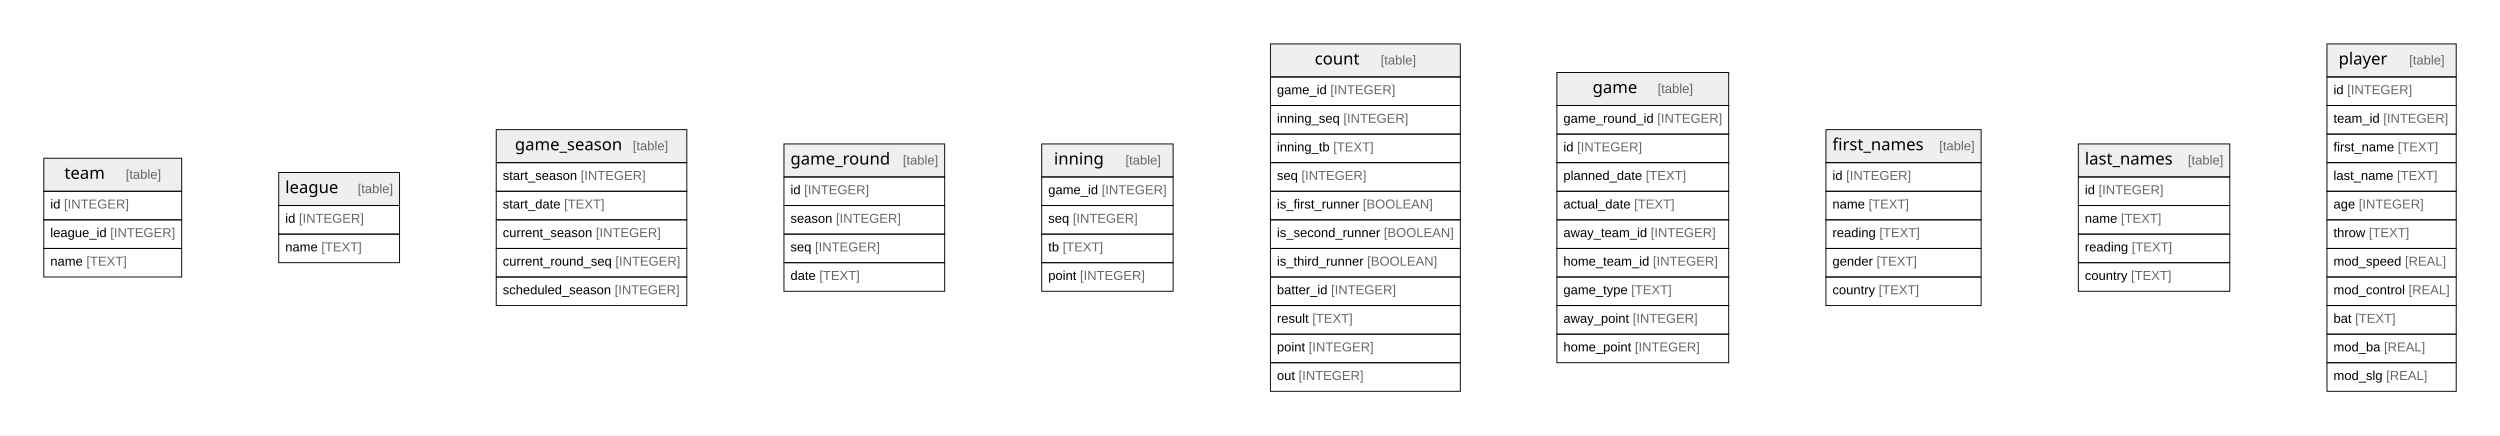
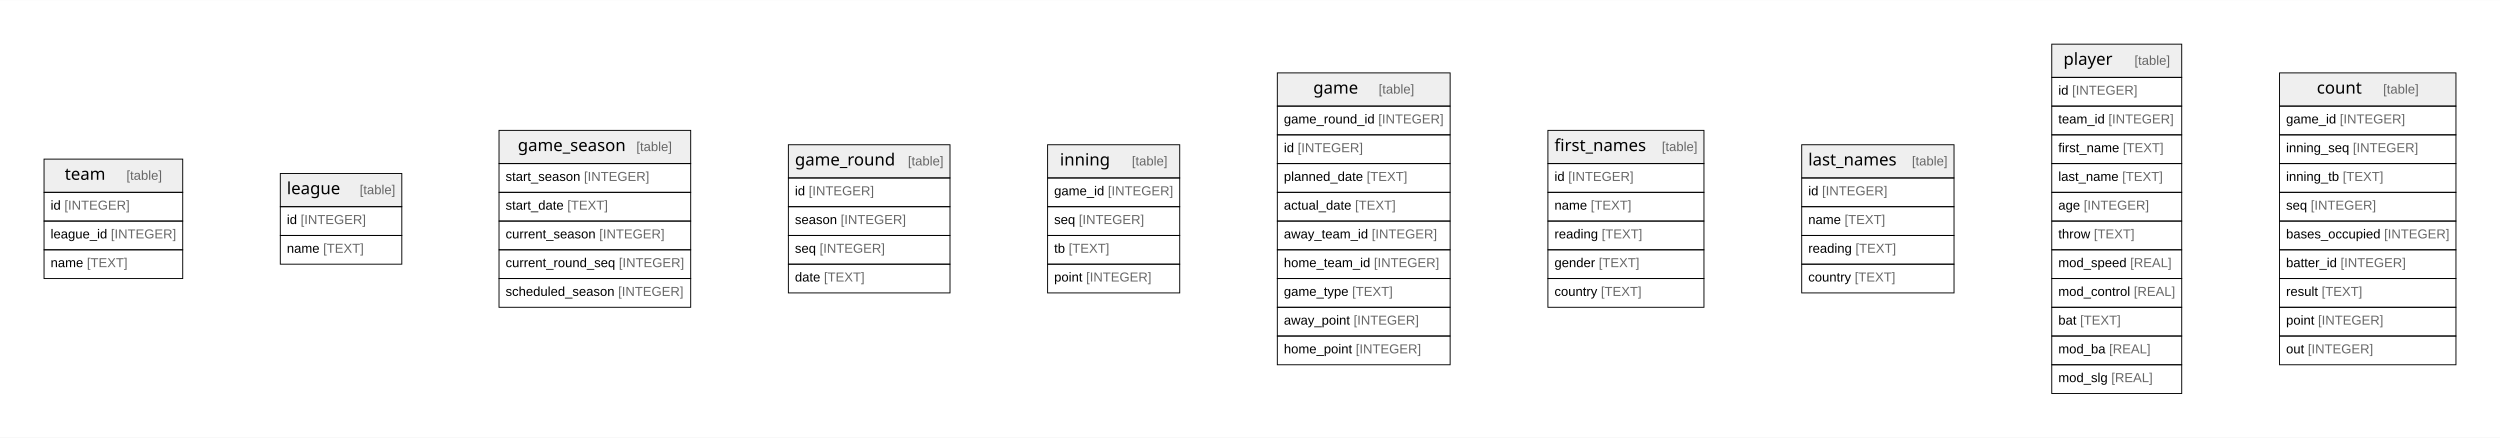
- <svg xmlns="http://www.w3.org/2000/svg" width="2694pt" height="469pt" viewBox="0.00 0.00 2694.35 468.80">
+ <svg xmlns="http://www.w3.org/2000/svg" width="2679pt" height="469pt" viewBox="0.00 0.00 2679.25 468.80">
  <g id="graph0" class="graph" transform="scale(1 1) rotate(0) translate(4 464.8)">
-     <polygon fill="white" stroke="none" points="-4,4 -4,-464.8 2690.35,-464.8 2690.35,4 -4,4" />
+     <polygon fill="white" stroke="none" points="-4,4 -4,-464.8 2675.25,-464.8 2675.25,4 -4,4" />
    <g id="node1" class="node">
      <polygon fill="#efefef" stroke="none" points="43.2,-258.8 43.2,-294.4 191.82,-294.4 191.82,-258.8 43.2,-258.8" />
      <polygon fill="none" stroke="black" points="43.2,-258.8 43.2,-294.4 191.82,-294.4 191.82,-258.8 43.2,-258.8" />
      <text text-anchor="start" x="65.39" y="-272.2" font-family="Arial Bold" font-size="18.00">team</text>
      <text text-anchor="start" x="100.37" y="-272.2" font-family="Arial" font-size="14.00">    </text>
      <text text-anchor="start" x="131.49" y="-272.2" font-family="Arial" font-size="14.00" fill="#666666">[table]</text>
      <polygon fill="none" stroke="black" points="43.2,-228 43.2,-258.8 191.82,-258.8 191.82,-228 43.2,-228" />
      <text text-anchor="start" x="50.2" y="-240.2" font-family="Arial" font-size="14.00">id </text>
      <text text-anchor="start" x="64.99" y="-240.2" font-family="Arial" font-size="14.00" fill="#666666">[INTEGER]</text>
      <polygon fill="none" stroke="black" points="43.2,-197.2 43.2,-228 191.82,-228 191.82,-197.2 43.2,-197.2" />
      <text text-anchor="start" x="50.2" y="-209.4" font-family="Arial" font-size="14.00">league_id </text>
      <text text-anchor="start" x="114.81" y="-209.4" font-family="Arial" font-size="14.00" fill="#666666">[INTEGER]</text>
      <polygon fill="none" stroke="black" points="43.2,-166.4 43.2,-197.2 191.82,-197.2 191.82,-166.4 43.2,-166.4" />
      <text text-anchor="start" x="50.2" y="-178.6" font-family="Arial" font-size="14.00">name </text>
      <text text-anchor="start" x="89.11" y="-178.6" font-family="Arial" font-size="14.00" fill="#666666">[TEXT]</text>
    </g>
    <g id="node2" class="node">
      <polygon fill="#efefef" stroke="none" points="296.4,-243.4 296.4,-279 426.62,-279 426.62,-243.4 296.4,-243.4" />
      <polygon fill="none" stroke="black" points="296.4,-243.4 296.4,-279 426.62,-279 426.62,-243.4 296.4,-243.4" />
      <text text-anchor="start" x="303.4" y="-256.8" font-family="Arial Bold" font-size="18.00">league</text>
      <text text-anchor="start" x="350.37" y="-256.8" font-family="Arial" font-size="14.00">    </text>
      <text text-anchor="start" x="381.48" y="-256.8" font-family="Arial" font-size="14.00" fill="#666666">[table]</text>
      <polygon fill="none" stroke="black" points="296.4,-212.6 296.4,-243.4 426.62,-243.4 426.62,-212.6 296.4,-212.6" />
      <text text-anchor="start" x="303.4" y="-224.8" font-family="Arial" font-size="14.00">id </text>
      <text text-anchor="start" x="318.18" y="-224.8" font-family="Arial" font-size="14.00" fill="#666666">[INTEGER]</text>
      <polygon fill="none" stroke="black" points="296.4,-181.8 296.4,-212.6 426.62,-212.6 426.62,-181.8 296.4,-181.8" />
      <text text-anchor="start" x="303.4" y="-194" font-family="Arial" font-size="14.00">name </text>
      <text text-anchor="start" x="342.31" y="-194" font-family="Arial" font-size="14.00" fill="#666666">[TEXT]</text>
    </g>
    <g id="node3" class="node">
      <polygon fill="#efefef" stroke="none" points="530.8,-289.6 530.8,-325.2 736.22,-325.2 736.22,-289.6 530.8,-289.6" />
      <polygon fill="none" stroke="black" points="530.8,-289.6 530.8,-325.2 736.22,-325.2 736.22,-289.6 530.8,-289.6" />
      <text text-anchor="start" x="550.9" y="-303" font-family="Arial Bold" font-size="18.00">game_season</text>
      <text text-anchor="start" x="646.87" y="-303" font-family="Arial" font-size="14.00">    </text>
      <text text-anchor="start" x="677.98" y="-303" font-family="Arial" font-size="14.00" fill="#666666">[table]</text>
      <polygon fill="none" stroke="black" points="530.8,-258.8 530.8,-289.6 736.22,-289.6 736.22,-258.8 530.8,-258.8" />
      <text text-anchor="start" x="537.8" y="-271" font-family="Arial" font-size="14.00">start_season </text>
      <text text-anchor="start" x="621.85" y="-271" font-family="Arial" font-size="14.00" fill="#666666">[INTEGER]</text>
      <polygon fill="none" stroke="black" points="530.8,-228 530.8,-258.8 736.22,-258.8 736.22,-228 530.8,-228" />
      <text text-anchor="start" x="537.8" y="-240.2" font-family="Arial" font-size="14.00">start_date </text>
      <text text-anchor="start" x="603.95" y="-240.2" font-family="Arial" font-size="14.00" fill="#666666">[TEXT]</text>
      <polygon fill="none" stroke="black" points="530.8,-197.2 530.8,-228 736.22,-228 736.22,-197.2 530.8,-197.2" />
      <text text-anchor="start" x="537.8" y="-209.4" font-family="Arial" font-size="14.00">current_season </text>
      <text text-anchor="start" x="638.19" y="-209.4" font-family="Arial" font-size="14.00" fill="#666666">[INTEGER]</text>
      <polygon fill="none" stroke="black" points="530.8,-166.4 530.8,-197.2 736.22,-197.2 736.22,-166.4 530.8,-166.4" />
      <text text-anchor="start" x="537.8" y="-178.6" font-family="Arial" font-size="14.00">current_round_seq </text>
      <text text-anchor="start" x="659.21" y="-178.6" font-family="Arial" font-size="14.00" fill="#666666">[INTEGER]</text>
      <polygon fill="none" stroke="black" points="530.8,-135.6 530.8,-166.4 736.22,-166.4 736.22,-135.6 530.8,-135.6" />
      <text text-anchor="start" x="537.8" y="-147.8" font-family="Arial" font-size="14.00">scheduled_season </text>
      <text text-anchor="start" x="658.45" y="-147.8" font-family="Arial" font-size="14.00" fill="#666666">[INTEGER]</text>
    </g>
    <g id="node4" class="node">
      <polygon fill="#efefef" stroke="none" points="840.9,-274.2 840.9,-309.8 1014.12,-309.8 1014.12,-274.2 840.9,-274.2" />
      <polygon fill="none" stroke="black" points="840.9,-274.2 840.9,-309.8 1014.12,-309.8 1014.12,-274.2 840.9,-274.2" />
      <text text-anchor="start" x="847.9" y="-287.6" font-family="Arial Bold" font-size="18.00">game_round</text>
      <text text-anchor="start" x="937.87" y="-287.6" font-family="Arial" font-size="14.00">    </text>
      <text text-anchor="start" x="968.99" y="-287.6" font-family="Arial" font-size="14.00" fill="#666666">[table]</text>
      <polygon fill="none" stroke="black" points="840.9,-243.4 840.9,-274.2 1014.12,-274.2 1014.12,-243.4 840.9,-243.4" />
      <text text-anchor="start" x="847.9" y="-255.6" font-family="Arial" font-size="14.00">id </text>
      <text text-anchor="start" x="862.68" y="-255.6" font-family="Arial" font-size="14.00" fill="#666666">[INTEGER]</text>
      <polygon fill="none" stroke="black" points="840.9,-212.6 840.9,-243.4 1014.12,-243.4 1014.12,-212.6 840.9,-212.6" />
      <text text-anchor="start" x="847.9" y="-224.8" font-family="Arial" font-size="14.00">season </text>
      <text text-anchor="start" x="896.93" y="-224.8" font-family="Arial" font-size="14.00" fill="#666666">[INTEGER]</text>
      <polygon fill="none" stroke="black" points="840.9,-181.8 840.9,-212.6 1014.12,-212.6 1014.12,-181.8 840.9,-181.8" />
      <text text-anchor="start" x="847.9" y="-194" font-family="Arial" font-size="14.00">seq </text>
      <text text-anchor="start" x="874.36" y="-194" font-family="Arial" font-size="14.00" fill="#666666">[INTEGER]</text>
      <polygon fill="none" stroke="black" points="840.9,-151 840.9,-181.8 1014.12,-181.8 1014.12,-151 840.9,-151" />
      <text text-anchor="start" x="847.9" y="-163.2" font-family="Arial" font-size="14.00">date </text>
      <text text-anchor="start" x="879.03" y="-163.2" font-family="Arial" font-size="14.00" fill="#666666">[TEXT]</text>
    </g>
    <g id="node5" class="node">
      <polygon fill="#efefef" stroke="none" points="1118.71,-274.2 1118.71,-309.8 1260.31,-309.8 1260.31,-274.2 1118.71,-274.2" />
      <polygon fill="none" stroke="black" points="1118.71,-274.2 1118.71,-309.8 1260.31,-309.8 1260.31,-274.2 1118.71,-274.2" />
      <text text-anchor="start" x="1131.88" y="-287.6" font-family="Arial Bold" font-size="18.00">inning</text>
      <text text-anchor="start" x="1177.88" y="-287.6" font-family="Arial" font-size="14.00">    </text>
      <text text-anchor="start" x="1209" y="-287.6" font-family="Arial" font-size="14.00" fill="#666666">[table]</text>
      <polygon fill="none" stroke="black" points="1118.71,-243.4 1118.71,-274.2 1260.31,-274.2 1260.31,-243.4 1118.71,-243.4" />
      <text text-anchor="start" x="1125.71" y="-255.6" font-family="Arial" font-size="14.00">game_id </text>
      <text text-anchor="start" x="1183.3" y="-255.6" font-family="Arial" font-size="14.00" fill="#666666">[INTEGER]</text>
      <polygon fill="none" stroke="black" points="1118.71,-212.6 1118.71,-243.4 1260.31,-243.4 1260.31,-212.6 1118.71,-212.6" />
      <text text-anchor="start" x="1125.71" y="-224.8" font-family="Arial" font-size="14.00">seq </text>
      <text text-anchor="start" x="1152.17" y="-224.8" font-family="Arial" font-size="14.00" fill="#666666">[INTEGER]</text>
      <polygon fill="none" stroke="black" points="1118.71,-181.8 1118.71,-212.6 1260.31,-212.6 1260.31,-181.8 1118.71,-181.8" />
      <text text-anchor="start" x="1125.71" y="-194" font-family="Arial" font-size="14.00">tb </text>
      <text text-anchor="start" x="1141.28" y="-194" font-family="Arial" font-size="14.00" fill="#666666">[TEXT]</text>
      <polygon fill="none" stroke="black" points="1118.71,-151 1118.71,-181.8 1260.31,-181.8 1260.31,-151 1118.71,-151" />
      <text text-anchor="start" x="1125.71" y="-163.2" font-family="Arial" font-size="14.00">point </text>
      <text text-anchor="start" x="1159.96" y="-163.2" font-family="Arial" font-size="14.00" fill="#666666">[INTEGER]</text>
    </g>
    <g id="node6" class="node">
-       <polygon fill="#efefef" stroke="none" points="1365.18,-382 1365.18,-417.6 1569.84,-417.6 1569.84,-382 1365.18,-382" />
-       <polygon fill="none" stroke="black" points="1365.18,-382 1365.18,-417.6 1569.84,-417.6 1569.84,-382 1365.18,-382" />
-       <text text-anchor="start" x="1412.89" y="-395.4" font-family="Arial Bold" font-size="18.00">count</text>
-       <text text-anchor="start" x="1452.88" y="-395.4" font-family="Arial" font-size="14.00">    </text>
-       <text text-anchor="start" x="1483.99" y="-395.4" font-family="Arial" font-size="14.00" fill="#666666">[table]</text>
-       <polygon fill="none" stroke="black" points="1365.18,-351.2 1365.18,-382 1569.84,-382 1569.84,-351.2 1365.18,-351.2" />
-       <text text-anchor="start" x="1372.18" y="-363.4" font-family="Arial" font-size="14.00">game_id </text>
-       <text text-anchor="start" x="1429.78" y="-363.4" font-family="Arial" font-size="14.00" fill="#666666">[INTEGER]</text>
-       <polygon fill="none" stroke="black" points="1365.18,-320.4 1365.18,-351.2 1569.84,-351.2 1569.84,-320.4 1365.18,-320.4" />
-       <text text-anchor="start" x="1372.18" y="-332.6" font-family="Arial" font-size="14.00">inning_seq </text>
-       <text text-anchor="start" x="1443.8" y="-332.6" font-family="Arial" font-size="14.00" fill="#666666">[INTEGER]</text>
-       <polygon fill="none" stroke="black" points="1365.18,-289.6 1365.18,-320.4 1569.84,-320.4 1569.84,-289.6 1365.18,-289.6" />
-       <text text-anchor="start" x="1372.18" y="-301.8" font-family="Arial" font-size="14.00">inning_tb </text>
-       <text text-anchor="start" x="1432.9" y="-301.8" font-family="Arial" font-size="14.00" fill="#666666">[TEXT]</text>
-       <polygon fill="none" stroke="black" points="1365.18,-258.8 1365.18,-289.6 1569.84,-289.6 1569.84,-258.8 1365.18,-258.8" />
-       <text text-anchor="start" x="1372.18" y="-271" font-family="Arial" font-size="14.00">seq </text>
-       <text text-anchor="start" x="1398.64" y="-271" font-family="Arial" font-size="14.00" fill="#666666">[INTEGER]</text>
-       <polygon fill="none" stroke="black" points="1365.18,-228 1365.18,-258.8 1569.84,-258.8 1569.84,-228 1365.18,-228" />
-       <text text-anchor="start" x="1372.18" y="-240.2" font-family="Arial" font-size="14.00">is_first_runner </text>
-       <text text-anchor="start" x="1464.78" y="-240.2" font-family="Arial" font-size="14.00" fill="#666666">[BOOLEAN]</text>
-       <polygon fill="none" stroke="black" points="1365.18,-197.2 1365.18,-228 1569.84,-228 1569.84,-197.2 1365.18,-197.2" />
-       <text text-anchor="start" x="1372.18" y="-209.4" font-family="Arial" font-size="14.00">is_second_runner </text>
-       <text text-anchor="start" x="1487.37" y="-209.4" font-family="Arial" font-size="14.00" fill="#666666">[BOOLEAN]</text>
-       <polygon fill="none" stroke="black" points="1365.18,-166.4 1365.18,-197.2 1569.84,-197.2 1569.84,-166.4 1365.18,-166.4" />
-       <text text-anchor="start" x="1372.18" y="-178.6" font-family="Arial" font-size="14.00">is_third_runner </text>
-       <text text-anchor="start" x="1469.46" y="-178.6" font-family="Arial" font-size="14.00" fill="#666666">[BOOLEAN]</text>
-       <polygon fill="none" stroke="black" points="1365.18,-135.6 1365.18,-166.4 1569.84,-166.4 1569.84,-135.6 1365.18,-135.6" />
-       <text text-anchor="start" x="1372.18" y="-147.8" font-family="Arial" font-size="14.00">batter_id </text>
-       <text text-anchor="start" x="1430.55" y="-147.8" font-family="Arial" font-size="14.00" fill="#666666">[INTEGER]</text>
-       <polygon fill="none" stroke="black" points="1365.18,-104.8 1365.18,-135.6 1569.84,-135.6 1569.84,-104.8 1365.18,-104.8" />
-       <text text-anchor="start" x="1372.18" y="-117" font-family="Arial" font-size="14.00">result </text>
-       <text text-anchor="start" x="1410.31" y="-117" font-family="Arial" font-size="14.00" fill="#666666">[TEXT]</text>
-       <polygon fill="none" stroke="black" points="1365.18,-74 1365.18,-104.8 1569.84,-104.8 1569.84,-74 1365.18,-74" />
-       <text text-anchor="start" x="1372.18" y="-86.2" font-family="Arial" font-size="14.00">point </text>
-       <text text-anchor="start" x="1406.43" y="-86.2" font-family="Arial" font-size="14.00" fill="#666666">[INTEGER]</text>
-       <polygon fill="none" stroke="black" points="1365.18,-43.2 1365.18,-74 1569.84,-74 1569.84,-43.2 1365.18,-43.2" />
-       <text text-anchor="start" x="1372.18" y="-55.4" font-family="Arial" font-size="14.00">out </text>
-       <text text-anchor="start" x="1395.53" y="-55.4" font-family="Arial" font-size="14.00" fill="#666666">[INTEGER]</text>
+       <polygon fill="#efefef" stroke="none" points="1364.91,-351.2 1364.91,-386.8 1550.11,-386.8 1550.11,-351.2 1364.91,-351.2" />
+       <polygon fill="none" stroke="black" points="1364.91,-351.2 1364.91,-386.8 1550.11,-386.8 1550.11,-351.2 1364.91,-351.2" />
+       <text text-anchor="start" x="1403.39" y="-364.6" font-family="Arial Bold" font-size="18.00">game</text>
+       <text text-anchor="start" x="1442.37" y="-364.6" font-family="Arial" font-size="14.00">    </text>
+       <text text-anchor="start" x="1473.49" y="-364.6" font-family="Arial" font-size="14.00" fill="#666666">[table]</text>
+       <polygon fill="none" stroke="black" points="1364.91,-320.4 1364.91,-351.2 1550.11,-351.2 1550.11,-320.4 1364.91,-320.4" />
+       <text text-anchor="start" x="1371.91" y="-332.6" font-family="Arial" font-size="14.00">game_round_id </text>
+       <text text-anchor="start" x="1473.1" y="-332.6" font-family="Arial" font-size="14.00" fill="#666666">[INTEGER]</text>
+       <polygon fill="none" stroke="black" points="1364.91,-289.6 1364.91,-320.4 1550.11,-320.4 1550.11,-289.6 1364.91,-289.6" />
+       <text text-anchor="start" x="1371.91" y="-301.8" font-family="Arial" font-size="14.00">id </text>
+       <text text-anchor="start" x="1386.7" y="-301.8" font-family="Arial" font-size="14.00" fill="#666666">[INTEGER]</text>
+       <polygon fill="none" stroke="black" points="1364.91,-258.8 1364.91,-289.6 1550.11,-289.6 1550.11,-258.8 1364.91,-258.8" />
+       <text text-anchor="start" x="1371.91" y="-271" font-family="Arial" font-size="14.00">planned_date </text>
+       <text text-anchor="start" x="1460.66" y="-271" font-family="Arial" font-size="14.00" fill="#666666">[TEXT]</text>
+       <polygon fill="none" stroke="black" points="1364.91,-228 1364.91,-258.8 1550.11,-258.8 1550.11,-228 1364.91,-228" />
+       <text text-anchor="start" x="1371.91" y="-240.2" font-family="Arial" font-size="14.00">actual_date </text>
+       <text text-anchor="start" x="1448.2" y="-240.2" font-family="Arial" font-size="14.00" fill="#666666">[TEXT]</text>
+       <polygon fill="none" stroke="black" points="1364.91,-197.2 1364.91,-228 1550.11,-228 1550.11,-197.2 1364.91,-197.2" />
+       <text text-anchor="start" x="1371.91" y="-209.4" font-family="Arial" font-size="14.00">away_team_id </text>
+       <text text-anchor="start" x="1466.08" y="-209.4" font-family="Arial" font-size="14.00" fill="#666666">[INTEGER]</text>
+       <polygon fill="none" stroke="black" points="1364.91,-166.4 1364.91,-197.2 1550.11,-197.2 1550.11,-166.4 1364.91,-166.4" />
+       <text text-anchor="start" x="1371.91" y="-178.6" font-family="Arial" font-size="14.00">home_team_id </text>
+       <text text-anchor="start" x="1468.42" y="-178.6" font-family="Arial" font-size="14.00" fill="#666666">[INTEGER]</text>
+       <polygon fill="none" stroke="black" points="1364.91,-135.6 1364.91,-166.4 1550.11,-166.4 1550.11,-135.6 1364.91,-135.6" />
+       <text text-anchor="start" x="1371.91" y="-147.8" font-family="Arial" font-size="14.00">game_type </text>
+       <text text-anchor="start" x="1445.07" y="-147.8" font-family="Arial" font-size="14.00" fill="#666666">[TEXT]</text>
+       <polygon fill="none" stroke="black" points="1364.91,-104.8 1364.91,-135.6 1550.11,-135.6 1550.11,-104.8 1364.91,-104.8" />
+       <text text-anchor="start" x="1371.91" y="-117" font-family="Arial" font-size="14.00">away_point </text>
+       <text text-anchor="start" x="1446.63" y="-117" font-family="Arial" font-size="14.00" fill="#666666">[INTEGER]</text>
+       <polygon fill="none" stroke="black" points="1364.91,-74 1364.91,-104.8 1550.11,-104.8 1550.11,-74 1364.91,-74" />
+       <text text-anchor="start" x="1371.91" y="-86.2" font-family="Arial" font-size="14.00">home_point </text>
+       <text text-anchor="start" x="1448.97" y="-86.2" font-family="Arial" font-size="14.00" fill="#666666">[INTEGER]</text>
    </g>
    <g id="node7" class="node">
-       <polygon fill="#efefef" stroke="none" points="1673.91,-351.2 1673.91,-386.8 1859.11,-386.8 1859.11,-351.2 1673.91,-351.2" />
-       <polygon fill="none" stroke="black" points="1673.91,-351.2 1673.91,-386.8 1859.11,-386.8 1859.11,-351.2 1673.91,-351.2" />
-       <text text-anchor="start" x="1712.39" y="-364.6" font-family="Arial Bold" font-size="18.00">game</text>
-       <text text-anchor="start" x="1751.37" y="-364.6" font-family="Arial" font-size="14.00">    </text>
-       <text text-anchor="start" x="1782.49" y="-364.6" font-family="Arial" font-size="14.00" fill="#666666">[table]</text>
-       <polygon fill="none" stroke="black" points="1673.91,-320.4 1673.91,-351.2 1859.11,-351.2 1859.11,-320.4 1673.91,-320.4" />
-       <text text-anchor="start" x="1680.91" y="-332.6" font-family="Arial" font-size="14.00">game_round_id </text>
-       <text text-anchor="start" x="1782.1" y="-332.6" font-family="Arial" font-size="14.00" fill="#666666">[INTEGER]</text>
-       <polygon fill="none" stroke="black" points="1673.91,-289.6 1673.91,-320.4 1859.11,-320.4 1859.11,-289.6 1673.91,-289.6" />
-       <text text-anchor="start" x="1680.91" y="-301.8" font-family="Arial" font-size="14.00">id </text>
-       <text text-anchor="start" x="1695.7" y="-301.8" font-family="Arial" font-size="14.00" fill="#666666">[INTEGER]</text>
-       <polygon fill="none" stroke="black" points="1673.91,-258.8 1673.91,-289.6 1859.11,-289.6 1859.11,-258.8 1673.91,-258.8" />
-       <text text-anchor="start" x="1680.91" y="-271" font-family="Arial" font-size="14.00">planned_date </text>
-       <text text-anchor="start" x="1769.66" y="-271" font-family="Arial" font-size="14.00" fill="#666666">[TEXT]</text>
-       <polygon fill="none" stroke="black" points="1673.91,-228 1673.91,-258.8 1859.11,-258.8 1859.11,-228 1673.91,-228" />
-       <text text-anchor="start" x="1680.91" y="-240.2" font-family="Arial" font-size="14.00">actual_date </text>
-       <text text-anchor="start" x="1757.2" y="-240.2" font-family="Arial" font-size="14.00" fill="#666666">[TEXT]</text>
-       <polygon fill="none" stroke="black" points="1673.91,-197.2 1673.91,-228 1859.11,-228 1859.11,-197.2 1673.91,-197.2" />
-       <text text-anchor="start" x="1680.91" y="-209.4" font-family="Arial" font-size="14.00">away_team_id </text>
-       <text text-anchor="start" x="1775.08" y="-209.4" font-family="Arial" font-size="14.00" fill="#666666">[INTEGER]</text>
-       <polygon fill="none" stroke="black" points="1673.91,-166.4 1673.91,-197.2 1859.11,-197.2 1859.11,-166.4 1673.91,-166.4" />
-       <text text-anchor="start" x="1680.91" y="-178.6" font-family="Arial" font-size="14.00">home_team_id </text>
-       <text text-anchor="start" x="1777.42" y="-178.6" font-family="Arial" font-size="14.00" fill="#666666">[INTEGER]</text>
-       <polygon fill="none" stroke="black" points="1673.91,-135.6 1673.91,-166.4 1859.11,-166.4 1859.11,-135.6 1673.91,-135.6" />
-       <text text-anchor="start" x="1680.91" y="-147.8" font-family="Arial" font-size="14.00">game_type </text>
-       <text text-anchor="start" x="1754.07" y="-147.8" font-family="Arial" font-size="14.00" fill="#666666">[TEXT]</text>
-       <polygon fill="none" stroke="black" points="1673.91,-104.8 1673.91,-135.6 1859.11,-135.6 1859.11,-104.8 1673.91,-104.8" />
-       <text text-anchor="start" x="1680.91" y="-117" font-family="Arial" font-size="14.00">away_point </text>
-       <text text-anchor="start" x="1755.63" y="-117" font-family="Arial" font-size="14.00" fill="#666666">[INTEGER]</text>
-       <polygon fill="none" stroke="black" points="1673.91,-74 1673.91,-104.8 1859.11,-104.8 1859.11,-74 1673.91,-74" />
-       <text text-anchor="start" x="1680.91" y="-86.2" font-family="Arial" font-size="14.00">home_point </text>
-       <text text-anchor="start" x="1757.97" y="-86.2" font-family="Arial" font-size="14.00" fill="#666666">[INTEGER]</text>
+       <polygon fill="#efefef" stroke="none" points="1654.89,-289.6 1654.89,-325.2 1822.13,-325.2 1822.13,-289.6 1654.89,-289.6" />
+       <polygon fill="none" stroke="black" points="1654.89,-289.6 1654.89,-325.2 1822.13,-325.2 1822.13,-289.6 1654.89,-289.6" />
+       <text text-anchor="start" x="1661.89" y="-303" font-family="Arial Bold" font-size="18.00">first_names</text>
+       <text text-anchor="start" x="1745.87" y="-303" font-family="Arial" font-size="14.00">    </text>
+       <text text-anchor="start" x="1776.99" y="-303" font-family="Arial" font-size="14.00" fill="#666666">[table]</text>
+       <polygon fill="none" stroke="black" points="1654.89,-258.8 1654.89,-289.6 1822.13,-289.6 1822.13,-258.8 1654.89,-258.8" />
+       <text text-anchor="start" x="1661.89" y="-271" font-family="Arial" font-size="14.00">id </text>
+       <text text-anchor="start" x="1676.68" y="-271" font-family="Arial" font-size="14.00" fill="#666666">[INTEGER]</text>
+       <polygon fill="none" stroke="black" points="1654.89,-228 1654.89,-258.8 1822.13,-258.8 1822.13,-228 1654.89,-228" />
+       <text text-anchor="start" x="1661.89" y="-240.2" font-family="Arial" font-size="14.00">name </text>
+       <text text-anchor="start" x="1700.8" y="-240.2" font-family="Arial" font-size="14.00" fill="#666666">[TEXT]</text>
+       <polygon fill="none" stroke="black" points="1654.89,-197.2 1654.89,-228 1822.13,-228 1822.13,-197.2 1654.89,-197.2" />
+       <text text-anchor="start" x="1661.89" y="-209.4" font-family="Arial" font-size="14.00">reading </text>
+       <text text-anchor="start" x="1712.49" y="-209.4" font-family="Arial" font-size="14.00" fill="#666666">[TEXT]</text>
+       <polygon fill="none" stroke="black" points="1654.89,-166.4 1654.89,-197.2 1822.13,-197.2 1822.13,-166.4 1654.89,-166.4" />
+       <text text-anchor="start" x="1661.89" y="-178.6" font-family="Arial" font-size="14.00">gender </text>
+       <text text-anchor="start" x="1709.38" y="-178.6" font-family="Arial" font-size="14.00" fill="#666666">[TEXT]</text>
+       <polygon fill="none" stroke="black" points="1654.89,-135.6 1654.89,-166.4 1822.13,-166.4 1822.13,-135.6 1654.89,-135.6" />
+       <text text-anchor="start" x="1661.89" y="-147.8" font-family="Arial" font-size="14.00">country </text>
+       <text text-anchor="start" x="1711.69" y="-147.8" font-family="Arial" font-size="14.00" fill="#666666">[TEXT]</text>
    </g>
    <g id="node8" class="node">
-       <polygon fill="#efefef" stroke="none" points="1963.89,-289.6 1963.89,-325.2 2131.13,-325.2 2131.13,-289.6 1963.89,-289.6" />
-       <polygon fill="none" stroke="black" points="1963.89,-289.6 1963.89,-325.2 2131.13,-325.2 2131.13,-289.6 1963.89,-289.6" />
-       <text text-anchor="start" x="1970.89" y="-303" font-family="Arial Bold" font-size="18.00">first_names</text>
-       <text text-anchor="start" x="2054.87" y="-303" font-family="Arial" font-size="14.00">    </text>
-       <text text-anchor="start" x="2085.99" y="-303" font-family="Arial" font-size="14.00" fill="#666666">[table]</text>
-       <polygon fill="none" stroke="black" points="1963.89,-258.8 1963.89,-289.6 2131.13,-289.6 2131.13,-258.8 1963.89,-258.8" />
-       <text text-anchor="start" x="1970.89" y="-271" font-family="Arial" font-size="14.00">id </text>
-       <text text-anchor="start" x="1985.68" y="-271" font-family="Arial" font-size="14.00" fill="#666666">[INTEGER]</text>
-       <polygon fill="none" stroke="black" points="1963.89,-228 1963.89,-258.8 2131.13,-258.8 2131.13,-228 1963.89,-228" />
-       <text text-anchor="start" x="1970.89" y="-240.2" font-family="Arial" font-size="14.00">name </text>
-       <text text-anchor="start" x="2009.8" y="-240.2" font-family="Arial" font-size="14.00" fill="#666666">[TEXT]</text>
-       <polygon fill="none" stroke="black" points="1963.89,-197.2 1963.89,-228 2131.13,-228 2131.13,-197.2 1963.89,-197.2" />
-       <text text-anchor="start" x="1970.89" y="-209.4" font-family="Arial" font-size="14.00">reading </text>
-       <text text-anchor="start" x="2021.49" y="-209.4" font-family="Arial" font-size="14.00" fill="#666666">[TEXT]</text>
-       <polygon fill="none" stroke="black" points="1963.89,-166.4 1963.89,-197.2 2131.13,-197.2 2131.13,-166.4 1963.89,-166.4" />
-       <text text-anchor="start" x="1970.89" y="-178.6" font-family="Arial" font-size="14.00">gender </text>
-       <text text-anchor="start" x="2018.38" y="-178.6" font-family="Arial" font-size="14.00" fill="#666666">[TEXT]</text>
-       <polygon fill="none" stroke="black" points="1963.89,-135.6 1963.89,-166.4 2131.13,-166.4 2131.13,-135.6 1963.89,-135.6" />
-       <text text-anchor="start" x="1970.89" y="-147.8" font-family="Arial" font-size="14.00">country </text>
-       <text text-anchor="start" x="2020.69" y="-147.8" font-family="Arial" font-size="14.00" fill="#666666">[TEXT]</text>
+       <polygon fill="#efefef" stroke="none" points="1926.89,-274.2 1926.89,-309.8 2090.13,-309.8 2090.13,-274.2 1926.89,-274.2" />
+       <polygon fill="none" stroke="black" points="1926.89,-274.2 1926.89,-309.8 2090.13,-309.8 2090.13,-274.2 1926.89,-274.2" />
+       <text text-anchor="start" x="1933.89" y="-287.6" font-family="Arial Bold" font-size="18.00">last_names</text>
+       <text text-anchor="start" x="2013.87" y="-287.6" font-family="Arial" font-size="14.00">    </text>
+       <text text-anchor="start" x="2044.99" y="-287.6" font-family="Arial" font-size="14.00" fill="#666666">[table]</text>
+       <polygon fill="none" stroke="black" points="1926.89,-243.4 1926.89,-274.2 2090.13,-274.2 2090.13,-243.4 1926.89,-243.4" />
+       <text text-anchor="start" x="1933.89" y="-255.6" font-family="Arial" font-size="14.00">id </text>
+       <text text-anchor="start" x="1948.68" y="-255.6" font-family="Arial" font-size="14.00" fill="#666666">[INTEGER]</text>
+       <polygon fill="none" stroke="black" points="1926.89,-212.6 1926.89,-243.4 2090.13,-243.4 2090.13,-212.6 1926.89,-212.6" />
+       <text text-anchor="start" x="1933.89" y="-224.8" font-family="Arial" font-size="14.00">name </text>
+       <text text-anchor="start" x="1972.8" y="-224.8" font-family="Arial" font-size="14.00" fill="#666666">[TEXT]</text>
+       <polygon fill="none" stroke="black" points="1926.89,-181.8 1926.89,-212.6 2090.13,-212.6 2090.13,-181.8 1926.89,-181.8" />
+       <text text-anchor="start" x="1933.89" y="-194" font-family="Arial" font-size="14.00">reading </text>
+       <text text-anchor="start" x="1984.49" y="-194" font-family="Arial" font-size="14.00" fill="#666666">[TEXT]</text>
+       <polygon fill="none" stroke="black" points="1926.89,-151 1926.89,-181.8 2090.13,-181.8 2090.13,-151 1926.89,-151" />
+       <text text-anchor="start" x="1933.89" y="-163.2" font-family="Arial" font-size="14.00">country </text>
+       <text text-anchor="start" x="1983.69" y="-163.2" font-family="Arial" font-size="14.00" fill="#666666">[TEXT]</text>
    </g>
    <g id="node9" class="node">
-       <polygon fill="#efefef" stroke="none" points="2235.89,-274.2 2235.89,-309.8 2399.13,-309.8 2399.13,-274.2 2235.89,-274.2" />
-       <polygon fill="none" stroke="black" points="2235.89,-274.2 2235.89,-309.8 2399.13,-309.8 2399.13,-274.2 2235.89,-274.2" />
-       <text text-anchor="start" x="2242.89" y="-287.6" font-family="Arial Bold" font-size="18.00">last_names</text>
-       <text text-anchor="start" x="2322.87" y="-287.6" font-family="Arial" font-size="14.00">    </text>
-       <text text-anchor="start" x="2353.99" y="-287.6" font-family="Arial" font-size="14.00" fill="#666666">[table]</text>
-       <polygon fill="none" stroke="black" points="2235.89,-243.4 2235.89,-274.2 2399.13,-274.2 2399.13,-243.4 2235.89,-243.4" />
-       <text text-anchor="start" x="2242.89" y="-255.6" font-family="Arial" font-size="14.00">id </text>
-       <text text-anchor="start" x="2257.68" y="-255.6" font-family="Arial" font-size="14.00" fill="#666666">[INTEGER]</text>
-       <polygon fill="none" stroke="black" points="2235.89,-212.6 2235.89,-243.4 2399.13,-243.4 2399.13,-212.6 2235.89,-212.6" />
-       <text text-anchor="start" x="2242.89" y="-224.8" font-family="Arial" font-size="14.00">name </text>
-       <text text-anchor="start" x="2281.8" y="-224.8" font-family="Arial" font-size="14.00" fill="#666666">[TEXT]</text>
-       <polygon fill="none" stroke="black" points="2235.89,-181.8 2235.89,-212.6 2399.13,-212.6 2399.13,-181.8 2235.89,-181.8" />
-       <text text-anchor="start" x="2242.89" y="-194" font-family="Arial" font-size="14.00">reading </text>
-       <text text-anchor="start" x="2293.49" y="-194" font-family="Arial" font-size="14.00" fill="#666666">[TEXT]</text>
-       <polygon fill="none" stroke="black" points="2235.89,-151 2235.89,-181.8 2399.13,-181.8 2399.13,-151 2235.89,-151" />
-       <text text-anchor="start" x="2242.89" y="-163.2" font-family="Arial" font-size="14.00">country </text>
-       <text text-anchor="start" x="2292.69" y="-163.2" font-family="Arial" font-size="14.00" fill="#666666">[TEXT]</text>
+       <polygon fill="#efefef" stroke="none" points="2194.87,-382 2194.87,-417.6 2334.15,-417.6 2334.15,-382 2194.87,-382" />
+       <polygon fill="none" stroke="black" points="2194.87,-382 2194.87,-417.6 2334.15,-417.6 2334.15,-382 2194.87,-382" />
+       <text text-anchor="start" x="2207.4" y="-395.4" font-family="Arial Bold" font-size="18.00">player</text>
+       <text text-anchor="start" x="2252.37" y="-395.4" font-family="Arial" font-size="14.00">    </text>
+       <text text-anchor="start" x="2283.49" y="-395.4" font-family="Arial" font-size="14.00" fill="#666666">[table]</text>
+       <polygon fill="none" stroke="black" points="2194.87,-351.2 2194.87,-382 2334.15,-382 2334.15,-351.2 2194.87,-351.2" />
+       <text text-anchor="start" x="2201.87" y="-363.4" font-family="Arial" font-size="14.00">id </text>
+       <text text-anchor="start" x="2216.66" y="-363.4" font-family="Arial" font-size="14.00" fill="#666666">[INTEGER]</text>
+       <polygon fill="none" stroke="black" points="2194.87,-320.4 2194.87,-351.2 2334.15,-351.2 2334.15,-320.4 2194.87,-320.4" />
+       <text text-anchor="start" x="2201.87" y="-332.6" font-family="Arial" font-size="14.00">team_id </text>
+       <text text-anchor="start" x="2255.57" y="-332.6" font-family="Arial" font-size="14.00" fill="#666666">[INTEGER]</text>
+       <polygon fill="none" stroke="black" points="2194.87,-289.6 2194.87,-320.4 2334.15,-320.4 2334.15,-289.6 2194.87,-289.6" />
+       <text text-anchor="start" x="2201.87" y="-301.8" font-family="Arial" font-size="14.00">first_name </text>
+       <text text-anchor="start" x="2271.12" y="-301.8" font-family="Arial" font-size="14.00" fill="#666666">[TEXT]</text>
+       <polygon fill="none" stroke="black" points="2194.87,-258.8 2194.87,-289.6 2334.15,-289.6 2334.15,-258.8 2194.87,-258.8" />
+       <text text-anchor="start" x="2201.87" y="-271" font-family="Arial" font-size="14.00">last_name </text>
+       <text text-anchor="start" x="2270.35" y="-271" font-family="Arial" font-size="14.00" fill="#666666">[TEXT]</text>
+       <polygon fill="none" stroke="black" points="2194.87,-228 2194.87,-258.8 2334.15,-258.8 2334.15,-228 2194.87,-228" />
+       <text text-anchor="start" x="2201.87" y="-240.2" font-family="Arial" font-size="14.00">age </text>
+       <text text-anchor="start" x="2229.12" y="-240.2" font-family="Arial" font-size="14.00" fill="#666666">[INTEGER]</text>
+       <polygon fill="none" stroke="black" points="2194.87,-197.2 2194.87,-228 2334.15,-228 2334.15,-197.2 2194.87,-197.2" />
+       <text text-anchor="start" x="2201.87" y="-209.4" font-family="Arial" font-size="14.00">throw </text>
+       <text text-anchor="start" x="2239.99" y="-209.4" font-family="Arial" font-size="14.00" fill="#666666">[TEXT]</text>
+       <polygon fill="none" stroke="black" points="2194.87,-166.4 2194.87,-197.2 2334.15,-197.2 2334.15,-166.4 2194.87,-166.4" />
+       <text text-anchor="start" x="2201.87" y="-178.6" font-family="Arial" font-size="14.00">mod_speed </text>
+       <text text-anchor="start" x="2278.92" y="-178.6" font-family="Arial" font-size="14.00" fill="#666666">[REAL]</text>
+       <polygon fill="none" stroke="black" points="2194.87,-135.6 2194.87,-166.4 2334.15,-166.4 2334.15,-135.6 2194.87,-135.6" />
+       <text text-anchor="start" x="2201.87" y="-147.8" font-family="Arial" font-size="14.00">mod_control </text>
+       <text text-anchor="start" x="2282.8" y="-147.8" font-family="Arial" font-size="14.00" fill="#666666">[REAL]</text>
+       <polygon fill="none" stroke="black" points="2194.87,-104.8 2194.87,-135.6 2334.15,-135.6 2334.15,-104.8 2194.87,-104.8" />
+       <text text-anchor="start" x="2201.87" y="-117" font-family="Arial" font-size="14.00">bat </text>
+       <text text-anchor="start" x="2225.22" y="-117" font-family="Arial" font-size="14.00" fill="#666666">[TEXT]</text>
+       <polygon fill="none" stroke="black" points="2194.87,-74 2194.87,-104.8 2334.15,-104.8 2334.15,-74 2194.87,-74" />
+       <text text-anchor="start" x="2201.87" y="-86.2" font-family="Arial" font-size="14.00">mod_ba </text>
+       <text text-anchor="start" x="2256.35" y="-86.2" font-family="Arial" font-size="14.00" fill="#666666">[REAL]</text>
+       <polygon fill="none" stroke="black" points="2194.87,-43.2 2194.87,-74 2334.15,-74 2334.15,-43.2 2194.87,-43.2" />
+       <text text-anchor="start" x="2201.87" y="-55.4" font-family="Arial" font-size="14.00">mod_slg </text>
+       <text text-anchor="start" x="2258.68" y="-55.4" font-family="Arial" font-size="14.00" fill="#666666">[REAL]</text>
    </g>
    <g id="node10" class="node">
-       <polygon fill="#efefef" stroke="none" points="2503.87,-382 2503.87,-417.6 2643.15,-417.6 2643.15,-382 2503.87,-382" />
-       <polygon fill="none" stroke="black" points="2503.87,-382 2503.87,-417.6 2643.15,-417.6 2643.15,-382 2503.87,-382" />
-       <text text-anchor="start" x="2516.4" y="-395.4" font-family="Arial Bold" font-size="18.00">player</text>
-       <text text-anchor="start" x="2561.37" y="-395.4" font-family="Arial" font-size="14.00">    </text>
-       <text text-anchor="start" x="2592.49" y="-395.4" font-family="Arial" font-size="14.00" fill="#666666">[table]</text>
-       <polygon fill="none" stroke="black" points="2503.87,-351.2 2503.87,-382 2643.15,-382 2643.15,-351.2 2503.87,-351.2" />
-       <text text-anchor="start" x="2510.87" y="-363.4" font-family="Arial" font-size="14.00">id </text>
-       <text text-anchor="start" x="2525.66" y="-363.4" font-family="Arial" font-size="14.00" fill="#666666">[INTEGER]</text>
-       <polygon fill="none" stroke="black" points="2503.87,-320.4 2503.87,-351.2 2643.15,-351.2 2643.15,-320.4 2503.87,-320.4" />
-       <text text-anchor="start" x="2510.87" y="-332.6" font-family="Arial" font-size="14.00">team_id </text>
-       <text text-anchor="start" x="2564.57" y="-332.6" font-family="Arial" font-size="14.00" fill="#666666">[INTEGER]</text>
-       <polygon fill="none" stroke="black" points="2503.87,-289.6 2503.87,-320.4 2643.15,-320.4 2643.15,-289.6 2503.87,-289.6" />
-       <text text-anchor="start" x="2510.87" y="-301.8" font-family="Arial" font-size="14.00">first_name </text>
-       <text text-anchor="start" x="2580.12" y="-301.8" font-family="Arial" font-size="14.00" fill="#666666">[TEXT]</text>
-       <polygon fill="none" stroke="black" points="2503.87,-258.8 2503.87,-289.6 2643.15,-289.6 2643.15,-258.8 2503.87,-258.8" />
-       <text text-anchor="start" x="2510.87" y="-271" font-family="Arial" font-size="14.00">last_name </text>
-       <text text-anchor="start" x="2579.35" y="-271" font-family="Arial" font-size="14.00" fill="#666666">[TEXT]</text>
-       <polygon fill="none" stroke="black" points="2503.87,-228 2503.87,-258.8 2643.15,-258.8 2643.15,-228 2503.87,-228" />
-       <text text-anchor="start" x="2510.87" y="-240.2" font-family="Arial" font-size="14.00">age </text>
-       <text text-anchor="start" x="2538.12" y="-240.2" font-family="Arial" font-size="14.00" fill="#666666">[INTEGER]</text>
-       <polygon fill="none" stroke="black" points="2503.87,-197.2 2503.87,-228 2643.15,-228 2643.15,-197.2 2503.87,-197.2" />
-       <text text-anchor="start" x="2510.87" y="-209.4" font-family="Arial" font-size="14.00">throw </text>
-       <text text-anchor="start" x="2548.99" y="-209.4" font-family="Arial" font-size="14.00" fill="#666666">[TEXT]</text>
-       <polygon fill="none" stroke="black" points="2503.87,-166.4 2503.87,-197.2 2643.15,-197.2 2643.15,-166.4 2503.87,-166.4" />
-       <text text-anchor="start" x="2510.87" y="-178.6" font-family="Arial" font-size="14.00">mod_speed </text>
-       <text text-anchor="start" x="2587.92" y="-178.6" font-family="Arial" font-size="14.00" fill="#666666">[REAL]</text>
-       <polygon fill="none" stroke="black" points="2503.87,-135.6 2503.87,-166.4 2643.15,-166.4 2643.15,-135.6 2503.87,-135.6" />
-       <text text-anchor="start" x="2510.87" y="-147.8" font-family="Arial" font-size="14.00">mod_control </text>
-       <text text-anchor="start" x="2591.8" y="-147.8" font-family="Arial" font-size="14.00" fill="#666666">[REAL]</text>
-       <polygon fill="none" stroke="black" points="2503.87,-104.8 2503.87,-135.6 2643.15,-135.6 2643.15,-104.8 2503.87,-104.8" />
-       <text text-anchor="start" x="2510.87" y="-117" font-family="Arial" font-size="14.00">bat </text>
-       <text text-anchor="start" x="2534.22" y="-117" font-family="Arial" font-size="14.00" fill="#666666">[TEXT]</text>
-       <polygon fill="none" stroke="black" points="2503.87,-74 2503.87,-104.8 2643.15,-104.8 2643.15,-74 2503.87,-74" />
-       <text text-anchor="start" x="2510.87" y="-86.2" font-family="Arial" font-size="14.00">mod_ba </text>
-       <text text-anchor="start" x="2565.35" y="-86.2" font-family="Arial" font-size="14.00" fill="#666666">[REAL]</text>
-       <polygon fill="none" stroke="black" points="2503.87,-43.2 2503.87,-74 2643.15,-74 2643.15,-43.2 2503.87,-43.2" />
-       <text text-anchor="start" x="2510.87" y="-55.4" font-family="Arial" font-size="14.00">mod_slg </text>
-       <text text-anchor="start" x="2567.68" y="-55.4" font-family="Arial" font-size="14.00" fill="#666666">[REAL]</text>
+       <polygon fill="#efefef" stroke="none" points="2438.97,-351.2 2438.97,-386.8 2628.05,-386.8 2628.05,-351.2 2438.97,-351.2" />
+       <polygon fill="none" stroke="black" points="2438.97,-351.2 2438.97,-386.8 2628.05,-386.8 2628.05,-351.2 2438.97,-351.2" />
+       <text text-anchor="start" x="2478.89" y="-364.6" font-family="Arial Bold" font-size="18.00">count</text>
+       <text text-anchor="start" x="2518.88" y="-364.6" font-family="Arial" font-size="14.00">    </text>
+       <text text-anchor="start" x="2549.99" y="-364.6" font-family="Arial" font-size="14.00" fill="#666666">[table]</text>
+       <polygon fill="none" stroke="black" points="2438.97,-320.4 2438.97,-351.2 2628.05,-351.2 2628.05,-320.4 2438.97,-320.4" />
+       <text text-anchor="start" x="2445.97" y="-332.6" font-family="Arial" font-size="14.00">game_id </text>
+       <text text-anchor="start" x="2503.56" y="-332.6" font-family="Arial" font-size="14.00" fill="#666666">[INTEGER]</text>
+       <polygon fill="none" stroke="black" points="2438.97,-289.6 2438.97,-320.4 2628.05,-320.4 2628.05,-289.6 2438.97,-289.6" />
+       <text text-anchor="start" x="2445.97" y="-301.8" font-family="Arial" font-size="14.00">inning_seq </text>
+       <text text-anchor="start" x="2517.58" y="-301.8" font-family="Arial" font-size="14.00" fill="#666666">[INTEGER]</text>
+       <polygon fill="none" stroke="black" points="2438.97,-258.8 2438.97,-289.6 2628.05,-289.6 2628.05,-258.8 2438.97,-258.8" />
+       <text text-anchor="start" x="2445.97" y="-271" font-family="Arial" font-size="14.00">inning_tb </text>
+       <text text-anchor="start" x="2506.69" y="-271" font-family="Arial" font-size="14.00" fill="#666666">[TEXT]</text>
+       <polygon fill="none" stroke="black" points="2438.97,-228 2438.97,-258.8 2628.05,-258.8 2628.05,-228 2438.97,-228" />
+       <text text-anchor="start" x="2445.97" y="-240.2" font-family="Arial" font-size="14.00">seq </text>
+       <text text-anchor="start" x="2472.43" y="-240.2" font-family="Arial" font-size="14.00" fill="#666666">[INTEGER]</text>
+       <polygon fill="none" stroke="black" points="2438.97,-197.2 2438.97,-228 2628.05,-228 2628.05,-197.2 2438.97,-197.2" />
+       <text text-anchor="start" x="2445.97" y="-209.4" font-family="Arial" font-size="14.00">bases_occupied </text>
+       <text text-anchor="start" x="2551.04" y="-209.4" font-family="Arial" font-size="14.00" fill="#666666">[INTEGER]</text>
+       <polygon fill="none" stroke="black" points="2438.97,-166.4 2438.97,-197.2 2628.05,-197.2 2628.05,-166.4 2438.97,-166.4" />
+       <text text-anchor="start" x="2445.97" y="-178.6" font-family="Arial" font-size="14.00">batter_id </text>
+       <text text-anchor="start" x="2504.34" y="-178.6" font-family="Arial" font-size="14.00" fill="#666666">[INTEGER]</text>
+       <polygon fill="none" stroke="black" points="2438.97,-135.6 2438.97,-166.4 2628.05,-166.4 2628.05,-135.6 2438.97,-135.6" />
+       <text text-anchor="start" x="2445.97" y="-147.8" font-family="Arial" font-size="14.00">result </text>
+       <text text-anchor="start" x="2484.09" y="-147.8" font-family="Arial" font-size="14.00" fill="#666666">[TEXT]</text>
+       <polygon fill="none" stroke="black" points="2438.97,-104.8 2438.97,-135.6 2628.05,-135.6 2628.05,-104.8 2438.97,-104.8" />
+       <text text-anchor="start" x="2445.97" y="-117" font-family="Arial" font-size="14.00">point </text>
+       <text text-anchor="start" x="2480.22" y="-117" font-family="Arial" font-size="14.00" fill="#666666">[INTEGER]</text>
+       <polygon fill="none" stroke="black" points="2438.97,-74 2438.97,-104.8 2628.05,-104.8 2628.05,-74 2438.97,-74" />
+       <text text-anchor="start" x="2445.97" y="-86.2" font-family="Arial" font-size="14.00">out </text>
+       <text text-anchor="start" x="2469.32" y="-86.2" font-family="Arial" font-size="14.00" fill="#666666">[INTEGER]</text>
    </g>
  </g>
</svg>
